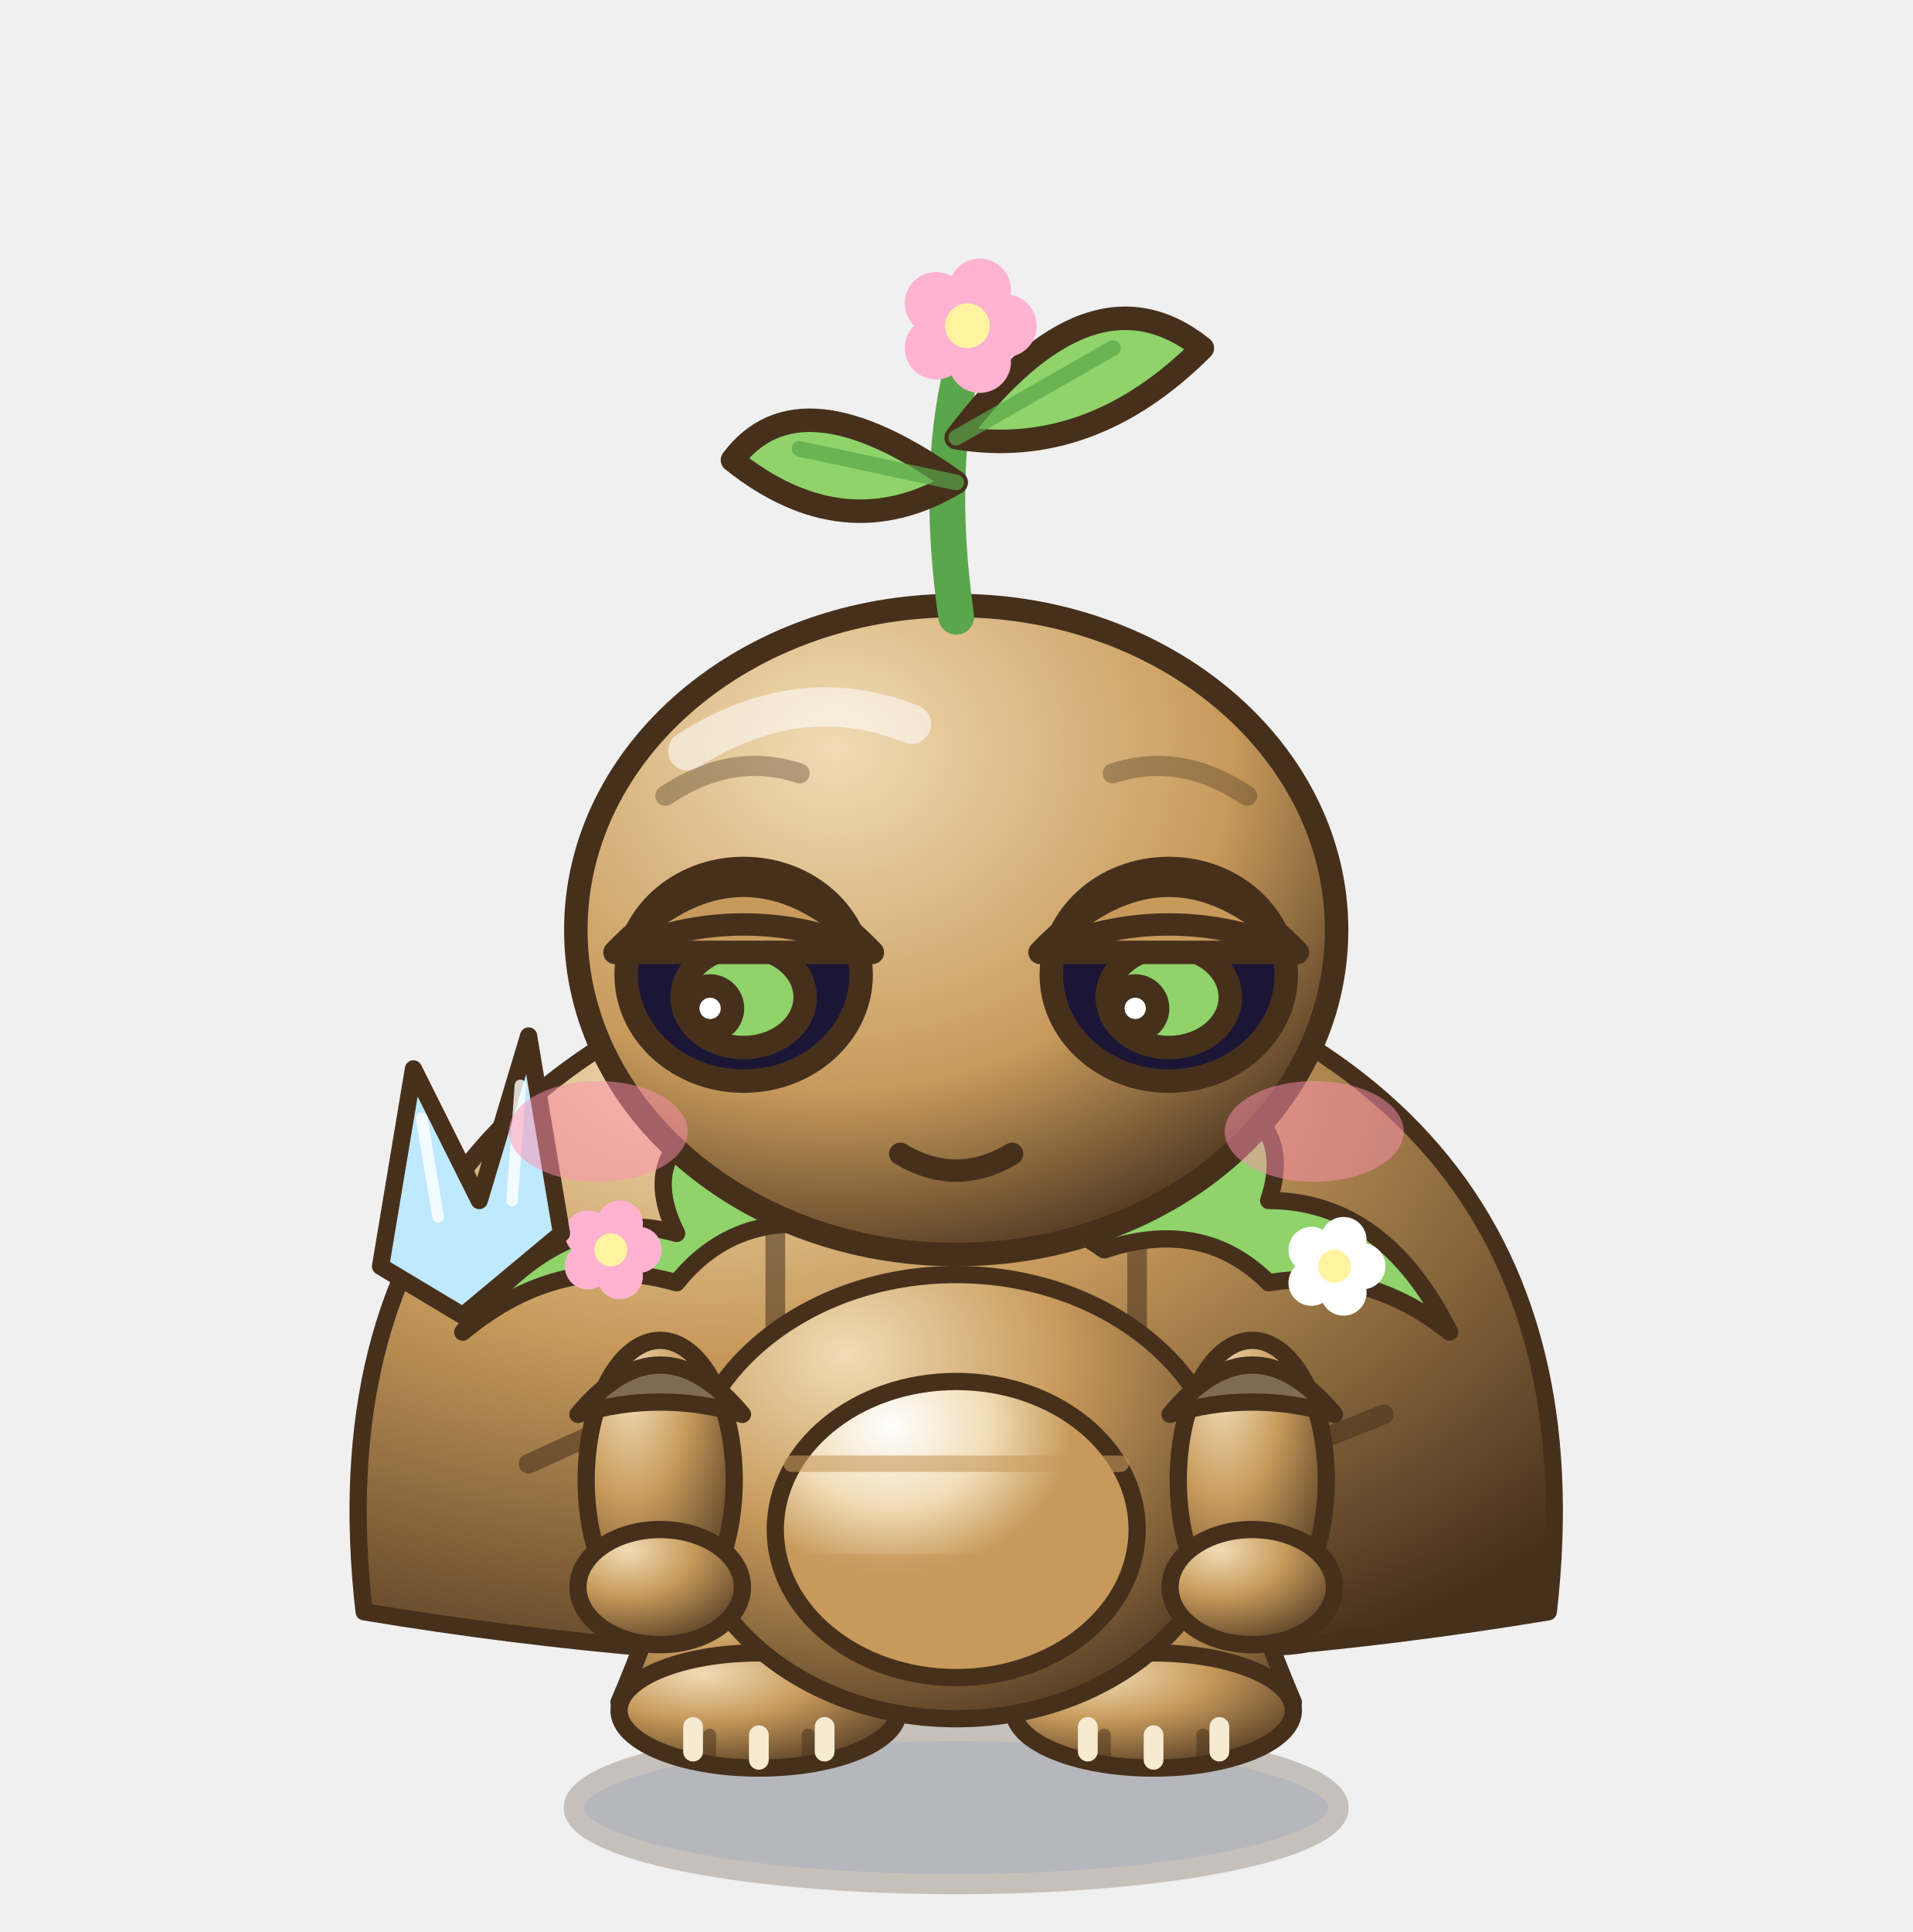
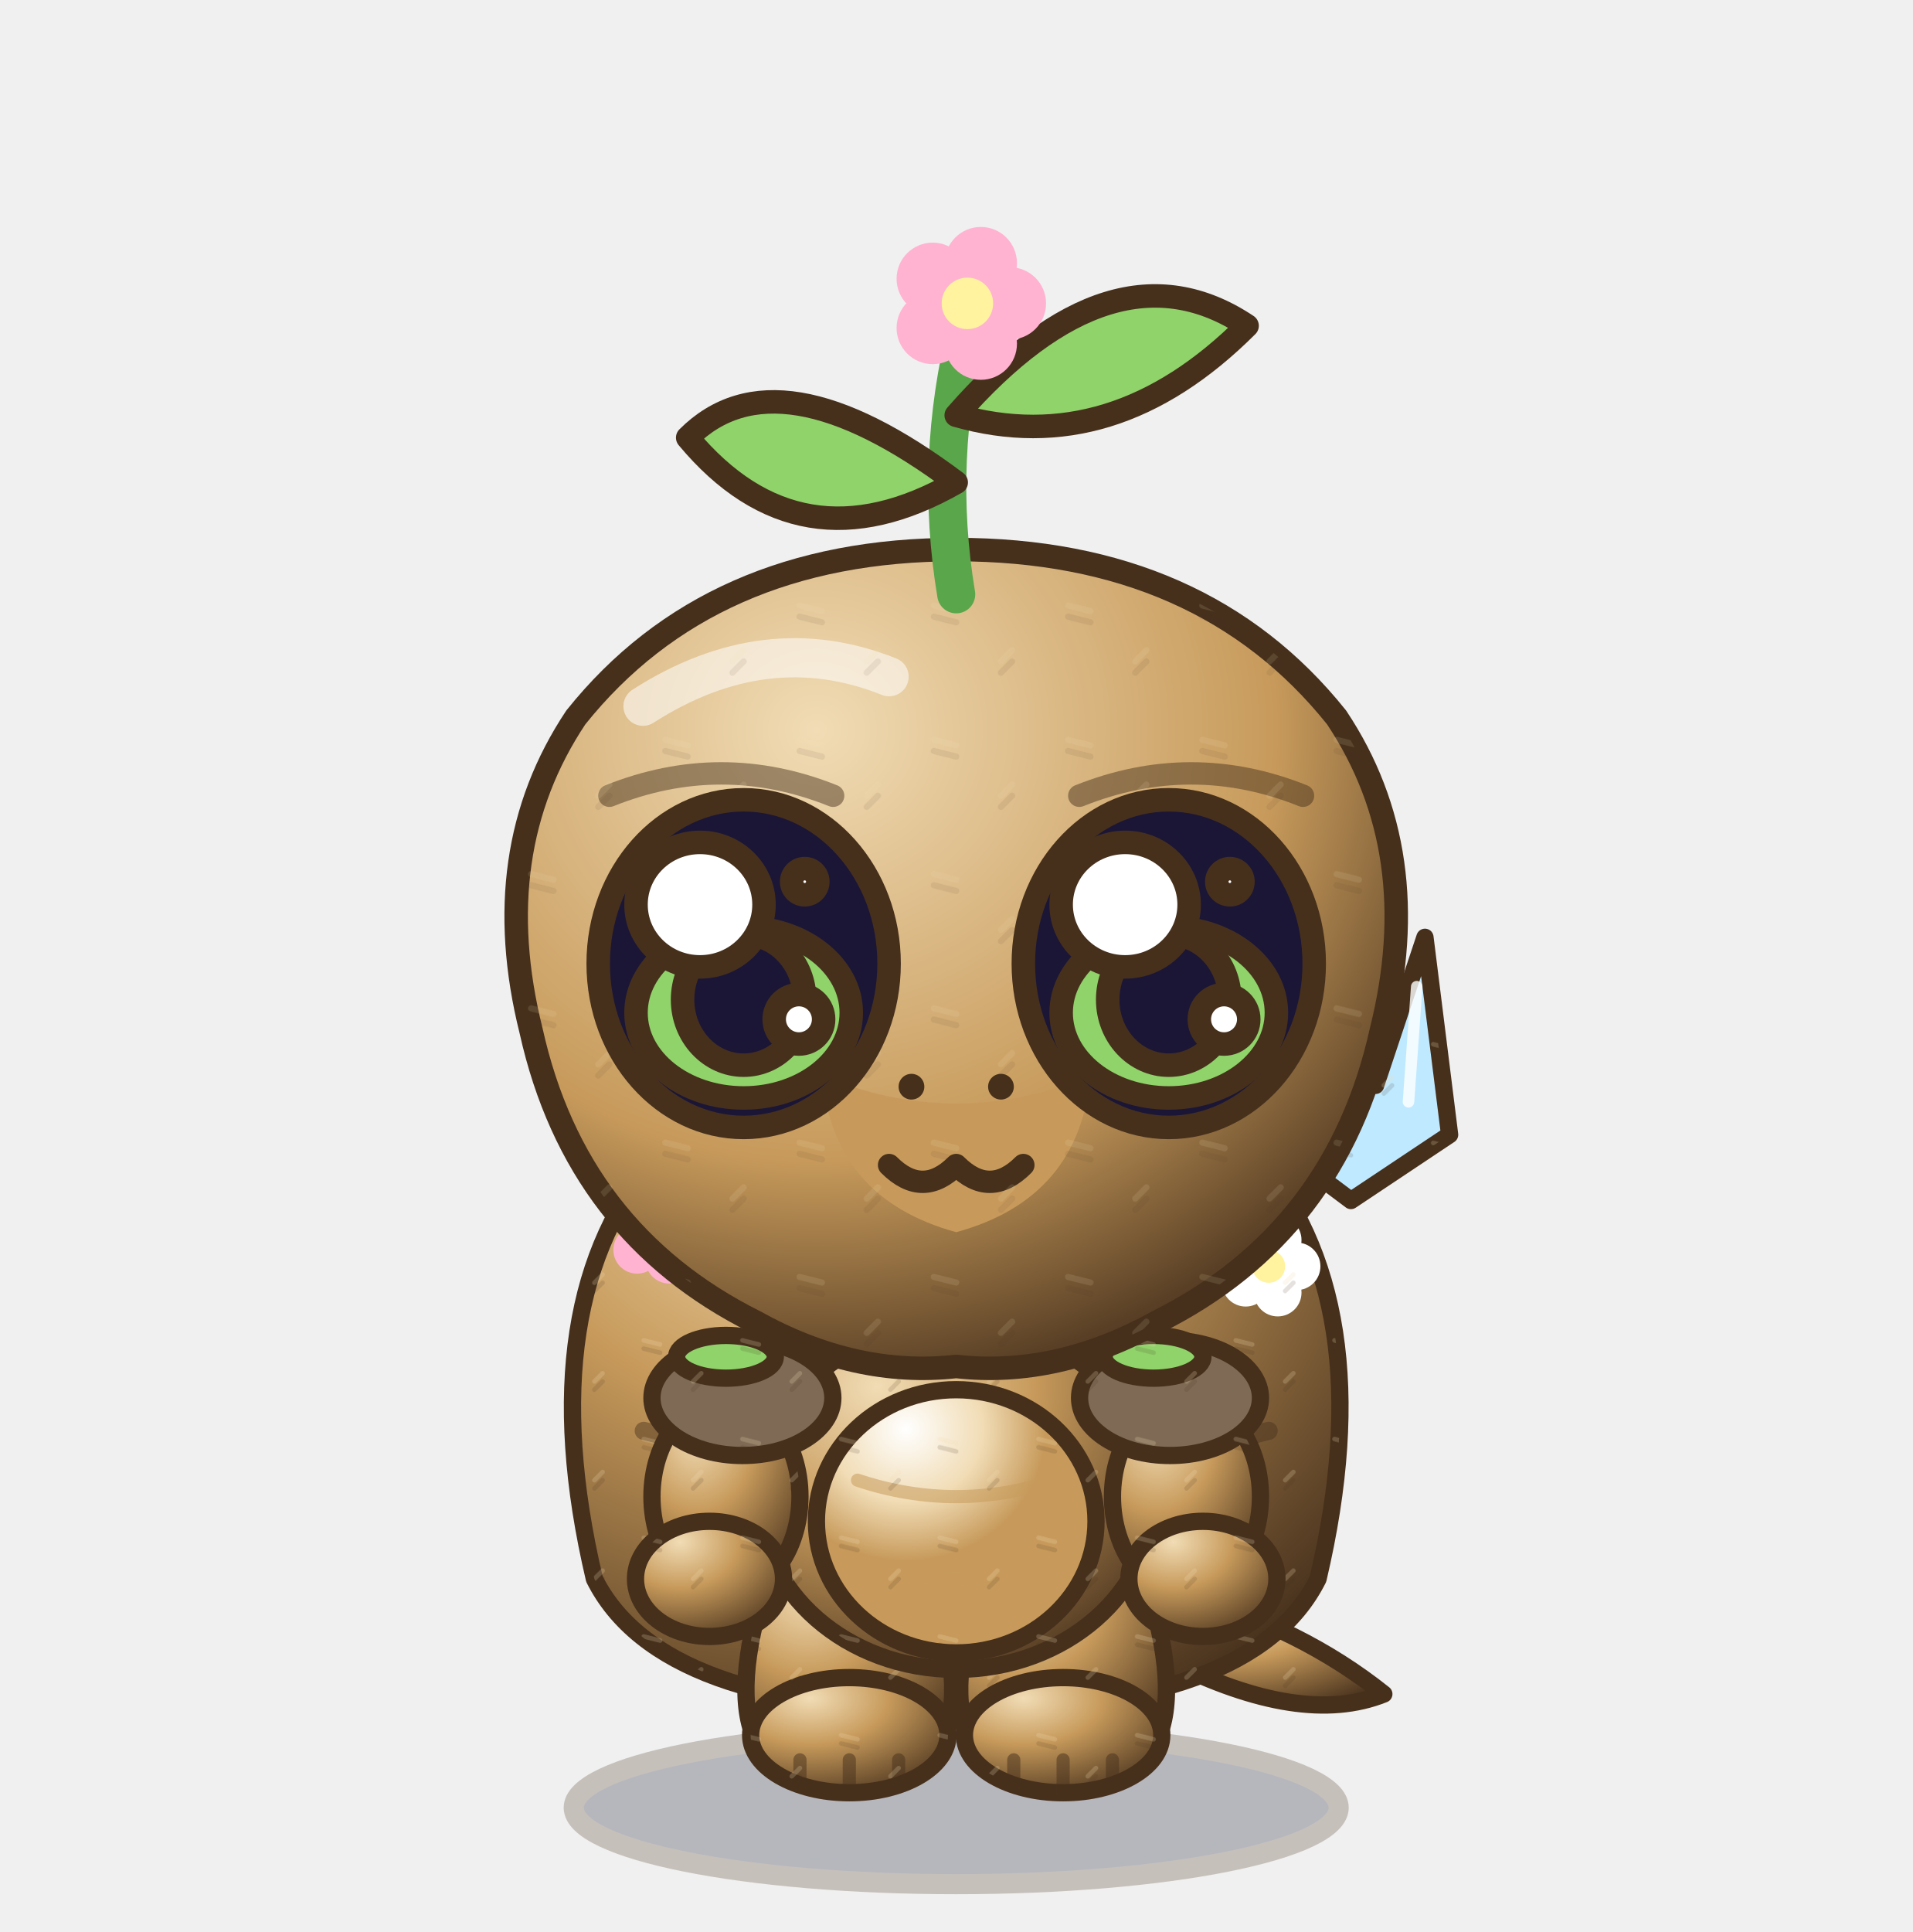
<svg xmlns="http://www.w3.org/2000/svg" viewBox="0 -12 200 202">
  <defs>
    <radialGradient id="terradon-down-body" cx="30%" cy="18%" r="95%">
      <stop stop-color="#f1dcb5" />
      <stop offset=".42" stop-color="#c79a5b" />
      <stop offset="1" stop-color="#46301c" />
    </radialGradient>
    <radialGradient id="terradon-down-face" cx="34%" cy="22%" r="85%">
      <stop stop-color="#f1dcb5" />
      <stop offset=".62" stop-color="#c79a5b" />
      <stop offset="1" stop-color="#46301c" />
    </radialGradient>
    <radialGradient id="terradon-down-pearl" cx="32%" cy="15%">
      <stop stop-color="#ffffff" />
      <stop offset=".55" stop-color="#f1dcb5" />
      <stop offset="1" stop-color="#c79a5b" />
    </radialGradient>
    <linearGradient id="terradon-down-jewel" x2=".8" y2="1">
      <stop stop-color="#ffffff" />
      <stop offset=".3" stop-color="#8fd36a" />
      <stop offset="1" stop-color="#c79a5b" />
    </linearGradient>
    <radialGradient id="terradon-down-shine">
      <stop stop-color="#ffffff" />
      <stop offset=".35" stop-color="#8fd36a" />
      <stop offset="1" stop-color="#8fd36a" stop-opacity="0" />
    </radialGradient>
  </defs>
+   <defs>
+     <pattern id="terradon-down-surface" width="12" height="12" patternUnits="userSpaceOnUse">
+       <g fill="none" stroke-width=".55" stroke-linecap="round">
+         <path d="M2 2l2 .5M8 7l1-1" stroke="#46301c" opacity=".2" />
+         <path d="M2 1l2 .5M8 6l1-1" stroke="#f1dcb5" opacity=".3" />
+       </g>
+     </pattern>
+     <mask id="terradon-down-surface-tail" style="mask-type:alpha" maskUnits="userSpaceOnUse" x="-40" y="-60" width="280" height="280">
+       <path d="M128 152Q142 156 152 164Q142 168 126 160Z" fill="url(#terradon-down-body)" />
+     </mask>
+     <mask id="terradon-down-surface-wings" style="mask-type:alpha" maskUnits="userSpaceOnUse" x="-40" y="-60" width="280" height="280">
+       <path d="M56 150Q48 116 64 98Q82 80 100 80Q118 80 136 98Q152 116 144 150Q136 166 100 166Q64 166 56 150Z" fill="url(#terradon-down-body)" />
+       <path d="M100 82V164M72 104Q100 112 128 104M62 132Q100 142 138 132" fill="none" stroke="#46301c" stroke-width="2.2" stroke-linecap="round" stroke-linejoin="round" opacity="0.45" />
+       <path d="M64 100Q72 84 88 84Q100 76 112 84Q128 84 136 100Q124 94 112 96Q100 88 88 96Q76 94 64 100Z" fill="#8fd36a" />
+       <ellipse cx="67.4" cy="108" rx="2.89" ry="2.89" fill="#ffb3d1" stroke="none" />
+       <ellipse cx="65.1" cy="111.2" rx="2.89" ry="2.89" fill="#ffb3d1" stroke="none" />
+       <ellipse cx="61.2" cy="110" rx="2.89" ry="2.89" fill="#ffb3d1" stroke="none" />
+       <ellipse cx="61.2" cy="106" rx="2.89" ry="2.89" fill="#ffb3d1" stroke="none" />
+       <ellipse cx="65.1" cy="104.8" rx="2.89" ry="2.89" fill="#ffb3d1" stroke="none" />
+       <circle cx="64" cy="108" r="2.0" fill="#fff3a0" stroke="none" />
+       <ellipse cx="141.4" cy="112" rx="2.89" ry="2.89" fill="#ffffff" stroke="none" />
+       <ellipse cx="139.1" cy="115.2" rx="2.89" ry="2.89" fill="#ffffff" stroke="none" />
+       <ellipse cx="135.2" cy="114" rx="2.89" ry="2.89" fill="#ffffff" stroke="none" />
+       <ellipse cx="135.2" cy="110" rx="2.89" ry="2.89" fill="#ffffff" stroke="none" />
+       <ellipse cx="139.1" cy="108.8" rx="2.89" ry="2.89" fill="#ffffff" stroke="none" />
+       <circle cx="138" cy="112" r="2.0" fill="#fff3a0" stroke="none" />
+       <path d="M140 98L144 76L151 90L157 72L160 96L148 104Z" fill="#bfe9ff" />
+       <path d="M145 82L147 94M156 78L155 92" fill="none" stroke="#ffffff" stroke-width="1.4" stroke-linecap="round" stroke-linejoin="round" opacity="0.8" />
+     </mask>
+     <mask id="terradon-down-surface-legL" style="mask-type:alpha" maskUnits="userSpaceOnUse" x="-40" y="-60" width="280" height="280">
+       <path d="M78 147Q73 161 75 168Q87 177 99 168Q101 161 96 147Z" fill="url(#terradon-down-body)" />
+       <ellipse cx="87" cy="169" rx="12" ry="7" fill="url(#terradon-down-body)" />
+       <path d="M81 172V175M87 172V176M93 172V175" stroke="#46301c" stroke-width="1.6" opacity=".5" />
+     </mask>
+     <mask id="terradon-down-surface-legR" style="mask-type:alpha" maskUnits="userSpaceOnUse" x="-40" y="-60" width="280" height="280">
+       <path d="M104 147Q99 161 101 168Q113 177 125 168Q127 161 122 147Z" fill="url(#terradon-down-body)" />
+       <ellipse cx="113" cy="169" rx="12" ry="7" fill="url(#terradon-down-body)" />
+       <path d="M107 172V175M113 172V176M119 172V175" stroke="#46301c" stroke-width="1.6" opacity=".5" />
+     </mask>
+     <mask id="terradon-down-surface-body" style="mask-type:alpha" maskUnits="userSpaceOnUse" x="-40" y="-60" width="280" height="280">
+       <ellipse cx="100" cy="140" rx="24" ry="21" fill="url(#terradon-down-body)" />
+       <ellipse cx="100" cy="143" rx="17" ry="16" fill="url(#terradon-down-pearl)" />
+       <path d="M88 138Q100 142 112 138M88 148Q100 152 112 148" fill="none" stroke="#c79a5b" stroke-width="1.6" stroke-linecap="round" stroke-linejoin="round" opacity="0.55" />
+     </mask>
+     <mask id="terradon-down-surface-armL" style="mask-type:alpha" maskUnits="userSpaceOnUse" x="-40" y="-60" width="280" height="280">
+       <ellipse cx="72" cy="140" rx="9" ry="12" fill="url(#terradon-down-body)" />
+       <ellipse cx="70" cy="150" rx="9" ry="7" fill="url(#terradon-down-body)" />
+       <ellipse cx="74" cy="128" rx="11" ry="7" fill="#7e6a55" />
+       <ellipse cx="72" cy="123" rx="6" ry="2.6" fill="#8fd36a" />
+     </mask>
+     <mask id="terradon-down-surface-armR" style="mask-type:alpha" maskUnits="userSpaceOnUse" x="-40" y="-60" width="280" height="280">
+       <ellipse cx="128" cy="140" rx="9" ry="12" fill="url(#terradon-down-body)" />
+       <ellipse cx="130" cy="150" rx="9" ry="7" fill="url(#terradon-down-body)" />
+       <ellipse cx="126" cy="128" rx="11" ry="7" fill="#7e6a55" />
+       <ellipse cx="124" cy="123" rx="6" ry="2.6" fill="#8fd36a" />
+     </mask>
+     <mask id="terradon-down-surface-head" style="mask-type:alpha" maskUnits="userSpaceOnUse" x="-40" y="-60" width="280" height="280">
+       <path d="M100 56Q78 56 66 71Q58 83 62 99Q66 117 82 125Q91 130 100 129Q109 130 118 125Q134 117 138 99Q142 83 134 71Q122 56 100 56Z" fill="url(#terradon-down-face)" />
+       <path d="M72 70Q83 62.96 94 67.36" stroke="#ffffff" stroke-width="3.5" stroke-linecap="round" opacity=".55" fill="none" />
+       <path d="M88 103Q100 108 112 103Q111 114 100 117Q89 114 88 103Z" fill="#c79a5b" stroke="none" />
+       <path d="M94 111Q97 114 100 111Q103 114 106 111" stroke="#46301c" stroke-width="2" fill="none" stroke-linecap="round" />
+       <circle cx="96" cy="104" r="1.15" fill="#46301c" stroke="none" />
+       <circle cx="104" cy="104" r="1.15" fill="#46301c" stroke="none" />
+       <path d="M69 78Q79 74 89 78M111 78Q121 74 131 78" stroke="#46301c" stroke-width="2" fill="none" stroke-linecap="round" opacity=".48" />
+     </mask>
+   </defs>
  <g stroke="#46301c" stroke-width="2.1" stroke-linejoin="round" stroke-linecap="round">
    <ellipse class="fighter-shadow" cx="100" cy="177" rx="40" ry="8" fill="#060d24" opacity=".25" />
    <g class="fighter-character">
      <g class="fighter-tail">
        <g transform="matrix(0.86 0 0 0.86 14 24.08)">
-           <path d="M126 156Q146 162 150 152Q140 150 128 148Z" fill="url(#terradon-down-body)" />
+           <path d="M128 152Q142 156 152 164Q142 168 126 160Z" fill="url(#terradon-down-body)" />
+           <g class="champion-material" mask="url(#terradon-down-surface-tail)" stroke="none" opacity="0.72">
+             <path fill="url(#terradon-down-surface)" d="M-40-60H240V220H-40Z" />
+           </g>
        </g>
      </g>
      <g class="fighter-wings">
        <g transform="matrix(0.86 0 0 0.86 14 24.08)">
-           <path d="M28 154Q20 84 100 70Q180 84 172 154Q100 166 28 154Z" fill="url(#terradon-down-body)" />
-           <path d="M58 112L78 100L100 110L122 100L142 112M48 136L70 126L90 138L110 128L132 138L152 130M78 100V126M122 100V128M100 110V138" fill="none" stroke="#46301c" stroke-width="2.4" stroke-linecap="round" stroke-linejoin="round" opacity="0.55" />
-           <path d="M40 120Q52 104 66 108Q60 96 76 92Q86 82 100 86Q114 80 126 90Q142 92 138 104Q152 104 160 120Q150 112 138 114Q130 106 118 110Q104 100 88 108Q74 104 66 114Q52 110 40 120Z" fill="#8fd36a" />
-           <ellipse cx="61.4" cy="110" rx="2.8" ry="2.8" fill="#ffb3d1" stroke="none" />
-           <ellipse cx="59.1" cy="113.2" rx="2.8" ry="2.8" fill="#ffb3d1" stroke="none" />
-           <ellipse cx="55.2" cy="112" rx="2.8" ry="2.8" fill="#ffb3d1" stroke="none" />
-           <ellipse cx="55.2" cy="108" rx="2.8" ry="2.8" fill="#ffb3d1" stroke="none" />
-           <ellipse cx="59.1" cy="106.8" rx="2.8" ry="2.8" fill="#ffb3d1" stroke="none" />
-           <circle cx="58" cy="110" r="2" fill="#fff3a0" stroke="none" />
-           <ellipse cx="149.4" cy="112" rx="2.8" ry="2.8" fill="#ffffff" stroke="none" />
-           <ellipse cx="147.1" cy="115.2" rx="2.8" ry="2.8" fill="#ffffff" stroke="none" />
-           <ellipse cx="143.2" cy="114" rx="2.8" ry="2.8" fill="#ffffff" stroke="none" />
-           <ellipse cx="143.2" cy="110" rx="2.8" ry="2.8" fill="#ffffff" stroke="none" />
-           <ellipse cx="147.1" cy="108.8" rx="2.8" ry="2.8" fill="#ffffff" stroke="none" />
-           <circle cx="146" cy="112" r="2" fill="#fff3a0" stroke="none" />
-           <ellipse cx="129.4" cy="94" rx="2.8" ry="2.8" fill="#ffb3d1" stroke="none" />
-           <ellipse cx="127.1" cy="97.2" rx="2.8" ry="2.8" fill="#ffb3d1" stroke="none" />
-           <ellipse cx="123.2" cy="96" rx="2.8" ry="2.8" fill="#ffb3d1" stroke="none" />
-           <ellipse cx="123.2" cy="92" rx="2.8" ry="2.8" fill="#ffb3d1" stroke="none" />
-           <ellipse cx="127.1" cy="90.8" rx="2.8" ry="2.8" fill="#ffb3d1" stroke="none" />
-           <circle cx="126" cy="94" r="2" fill="#fff3a0" stroke="none" />
-           <path d="M30 112L34 88L42 104L48 84L52 108L40 118Z" fill="#bfe9ff" />
-           <path d="M35 94L37 106M47 90L46 104" fill="none" stroke="#ffffff" stroke-width="1.4" stroke-linecap="round" stroke-linejoin="round" opacity="0.8" />
+           <path d="M56 150Q48 116 64 98Q82 80 100 80Q118 80 136 98Q152 116 144 150Q136 166 100 166Q64 166 56 150Z" fill="url(#terradon-down-body)" />
+           <path d="M100 82V164M72 104Q100 112 128 104M62 132Q100 142 138 132" fill="none" stroke="#46301c" stroke-width="2.2" stroke-linecap="round" stroke-linejoin="round" opacity="0.45" />
+           <path d="M64 100Q72 84 88 84Q100 76 112 84Q128 84 136 100Q124 94 112 96Q100 88 88 96Q76 94 64 100Z" fill="#8fd36a" />
+           <ellipse cx="67.4" cy="108" rx="2.89" ry="2.89" fill="#ffb3d1" stroke="none" />
+           <ellipse cx="65.1" cy="111.2" rx="2.89" ry="2.89" fill="#ffb3d1" stroke="none" />
+           <ellipse cx="61.2" cy="110" rx="2.89" ry="2.89" fill="#ffb3d1" stroke="none" />
+           <ellipse cx="61.2" cy="106" rx="2.89" ry="2.89" fill="#ffb3d1" stroke="none" />
+           <ellipse cx="65.1" cy="104.8" rx="2.89" ry="2.89" fill="#ffb3d1" stroke="none" />
+           <circle cx="64" cy="108" r="2.0" fill="#fff3a0" stroke="none" />
+           <ellipse cx="141.4" cy="112" rx="2.89" ry="2.89" fill="#ffffff" stroke="none" />
+           <ellipse cx="139.1" cy="115.2" rx="2.89" ry="2.89" fill="#ffffff" stroke="none" />
+           <ellipse cx="135.2" cy="114" rx="2.89" ry="2.89" fill="#ffffff" stroke="none" />
+           <ellipse cx="135.2" cy="110" rx="2.89" ry="2.89" fill="#ffffff" stroke="none" />
+           <ellipse cx="139.1" cy="108.8" rx="2.89" ry="2.89" fill="#ffffff" stroke="none" />
+           <circle cx="138" cy="112" r="2.0" fill="#fff3a0" stroke="none" />
+           <path d="M140 98L144 76L151 90L157 72L160 96L148 104Z" fill="#bfe9ff" />
+           <path d="M145 82L147 94M156 78L155 92" fill="none" stroke="#ffffff" stroke-width="1.4" stroke-linecap="round" stroke-linejoin="round" opacity="0.8" />
+           <g class="champion-material" mask="url(#terradon-down-surface-wings)" stroke="none" opacity="0.72">
+             <path fill="url(#terradon-down-surface)" d="M-40-60H240V220H-40Z" />
+           </g>
        </g>
      </g>
      <g class="fighter-legL">
        <g transform="matrix(0.86 0 0 0.86 14 24.08)">
-           <path d="M67 144Q62 158 59 165Q76 174 93 165Q90 158 85 144Z" fill="url(#terradon-down-body)" />
-           <ellipse cx="76" cy="166" rx="17" ry="7" fill="url(#terradon-down-body)" />
-           <path d="M70 169V172M76 169V173M82 169V172" stroke="#46301c" stroke-width="1.6" opacity=".5" />
-           <path d="M68 168V171M76 169V172M84 168V171" fill="none" stroke="#f6ead2" stroke-width="2.4" stroke-linecap="round" stroke-linejoin="round" />
+           <path d="M78 147Q73 161 75 168Q87 177 99 168Q101 161 96 147Z" fill="url(#terradon-down-body)" />
+           <ellipse cx="87" cy="169" rx="12" ry="7" fill="url(#terradon-down-body)" />
+           <path d="M81 172V175M87 172V176M93 172V175" stroke="#46301c" stroke-width="1.6" opacity=".5" />
+           <g class="champion-material" mask="url(#terradon-down-surface-legL)" stroke="none" opacity="0.72">
+             <path fill="url(#terradon-down-surface)" d="M-40-60H240V220H-40Z" />
+           </g>
        </g>
      </g>
      <g class="fighter-legR">
        <g transform="matrix(0.86 0 0 0.86 14 24.08)">
-           <path d="M115 144Q110 158 107 165Q124 174 141 165Q138 158 133 144Z" fill="url(#terradon-down-body)" />
-           <ellipse cx="124" cy="166" rx="17" ry="7" fill="url(#terradon-down-body)" />
-           <path d="M118 169V172M124 169V173M130 169V172" stroke="#46301c" stroke-width="1.6" opacity=".5" />
-           <path d="M116 168V171M124 169V172M132 168V171" fill="none" stroke="#f6ead2" stroke-width="2.4" stroke-linecap="round" stroke-linejoin="round" />
+           <path d="M104 147Q99 161 101 168Q113 177 125 168Q127 161 122 147Z" fill="url(#terradon-down-body)" />
+           <ellipse cx="113" cy="169" rx="12" ry="7" fill="url(#terradon-down-body)" />
+           <path d="M107 172V175M113 172V176M119 172V175" stroke="#46301c" stroke-width="1.6" opacity=".5" />
+           <g class="champion-material" mask="url(#terradon-down-surface-legR)" stroke="none" opacity="0.72">
+             <path fill="url(#terradon-down-surface)" d="M-40-60H240V220H-40Z" />
+           </g>
        </g>
      </g>
      <g class="fighter-torso">
        <g transform="matrix(0.86 0 0 0.86 14 24.08)">
-           <ellipse cx="100" cy="140" rx="33" ry="27" fill="url(#terradon-down-body)" />
-           <ellipse cx="100" cy="144" rx="22" ry="18" fill="url(#terradon-down-pearl)" />
-           <path d="M80 136H120M82 148H118" fill="none" stroke="#c79a5b" stroke-width="2" stroke-linecap="round" stroke-linejoin="round" opacity="0.6" />
+           <ellipse cx="100" cy="140" rx="24" ry="21" fill="url(#terradon-down-body)" />
+           <ellipse cx="100" cy="143" rx="17" ry="16" fill="url(#terradon-down-pearl)" />
+           <path d="M88 138Q100 142 112 138M88 148Q100 152 112 148" fill="none" stroke="#c79a5b" stroke-width="1.6" stroke-linecap="round" stroke-linejoin="round" opacity="0.55" />
+           <g class="champion-material" mask="url(#terradon-down-surface-body)" stroke="none" opacity="0.72">
+             <path fill="url(#terradon-down-surface)" d="M-40-60H240V220H-40Z" />
+           </g>
+           <g class="crag-cracks" display="none" fill="none" stroke-linecap="round" stroke-linejoin="round">
+             <path d="M88 127l6 7-3 6 7 8M113 131l-5 7 4 7" stroke="#ff9a2e" stroke-width="4.5" opacity=".35" />
+             <path d="M88 127l6 7-3 6 7 8M113 131l-5 7 4 7" stroke="#ffcf7a" stroke-width="1.7" />
+           </g>
        </g>
      </g>
      <g class="fighter-armL">
        <g transform="matrix(0.86 0 0 0.86 14 24.08)">
-           <ellipse cx="64" cy="138" rx="9" ry="17" fill="url(#terradon-down-body)" />
-           <ellipse cx="64" cy="151" rx="10" ry="7" fill="url(#terradon-down-body)" />
-           <path d="M54 130Q64 118 74 130Q64 127 54 130Z" fill="#7e6a55" />
+           <ellipse cx="72" cy="140" rx="9" ry="12" fill="url(#terradon-down-body)" />
+           <ellipse cx="70" cy="150" rx="9" ry="7" fill="url(#terradon-down-body)" />
+           <ellipse cx="74" cy="128" rx="11" ry="7" fill="#7e6a55" />
+           <ellipse cx="72" cy="123" rx="6" ry="2.6" fill="#8fd36a" />
+           <g class="champion-material" mask="url(#terradon-down-surface-armL)" stroke="none" opacity="0.72">
+             <path fill="url(#terradon-down-surface)" d="M-40-60H240V220H-40Z" />
+           </g>
        </g>
      </g>
      <g class="fighter-armR">
        <g transform="matrix(0.86 0 0 0.86 14 24.08)">
-           <ellipse cx="136" cy="138" rx="9" ry="17" fill="url(#terradon-down-body)" />
-           <ellipse cx="136" cy="151" rx="10" ry="7" fill="url(#terradon-down-body)" />
-           <path d="M126 130Q136 118 146 130Q136 127 126 130Z" fill="#7e6a55" />
+           <ellipse cx="128" cy="140" rx="9" ry="12" fill="url(#terradon-down-body)" />
+           <ellipse cx="130" cy="150" rx="9" ry="7" fill="url(#terradon-down-body)" />
+           <ellipse cx="126" cy="128" rx="11" ry="7" fill="#7e6a55" />
+           <ellipse cx="124" cy="123" rx="6" ry="2.6" fill="#8fd36a" />
+           <g class="champion-material" mask="url(#terradon-down-surface-armR)" stroke="none" opacity="0.72">
+             <path fill="url(#terradon-down-surface)" d="M-40-60H240V220H-40Z" />
+           </g>
        </g>
      </g>
      <g class="fighter-face">
        <g class="fighter-head">
          <g transform="matrix(1.17 0 0 1.17 -17 -20.06)">
-             <ellipse cx="100" cy="90" rx="34" ry="29" fill="url(#terradon-down-face)" />
-             <path d="M76 74Q86 67.6 96 71.6" stroke="#ffffff" stroke-width="3.5" stroke-linecap="round" opacity=".55" fill="none" />
-             <path d="M95 110Q100 113 105 110" fill="none" stroke="#46301c" stroke-width="2" stroke-linecap="round" />
-             <path d="M74 78Q80 74 86 76M126 78Q120 74 114 76" fill="none" stroke="#46301c" stroke-width="1.8" stroke-linecap="round" stroke-linejoin="round" opacity="0.35" />
-             <ellipse cx="68" cy="108" rx="8" ry="4.5" fill="#ff8fb0" opacity=".5" stroke="none" />
-             <ellipse cx="132" cy="108" rx="8" ry="4.5" fill="#ff8fb0" opacity=".5" stroke="none" />
+             <path d="M100 56Q78 56 66 71Q58 83 62 99Q66 117 82 125Q91 130 100 129Q109 130 118 125Q134 117 138 99Q142 83 134 71Q122 56 100 56Z" fill="url(#terradon-down-face)" />
+             <path d="M72 70Q83 62.96 94 67.36" stroke="#ffffff" stroke-width="3.5" stroke-linecap="round" opacity=".55" fill="none" />
+             <path d="M88 103Q100 108 112 103Q111 114 100 117Q89 114 88 103Z" fill="#c79a5b" stroke="none" />
+             <path d="M94 111Q97 114 100 111Q103 114 106 111" stroke="#46301c" stroke-width="2" fill="none" stroke-linecap="round" />
+             <circle cx="96" cy="104" r="1.15" fill="#46301c" stroke="none" />
+             <circle cx="104" cy="104" r="1.15" fill="#46301c" stroke="none" />
+             <path d="M69 78Q79 74 89 78M111 78Q121 74 131 78" stroke="#46301c" stroke-width="2" fill="none" stroke-linecap="round" opacity=".48" />
+             <g class="champion-material" mask="url(#terradon-down-surface-head)" stroke="none" opacity="0.42">
+               <path fill="url(#terradon-down-surface)" d="M-40-60H240V220H-40Z" />
+             </g>
+             <g class="crag-cracks" display="none" fill="none" stroke-linecap="round" stroke-linejoin="round">
+               <path d="M84 64l5 6-2 5 6 4M117 63l-4 6 3 5" stroke="#ff9a2e" stroke-width="4.5" opacity=".35" />
+               <path d="M84 64l5 6-2 5 6 4M117 63l-4 6 3 5" stroke="#ffcf7a" stroke-width="1.7" />
+             </g>
          </g>
        </g>
        <g class="fighter-ears" />
        <g class="fighter-eyes">
          <g transform="matrix(1.17 0 0 1.17 -17 -20.06)">
-             <ellipse cx="81" cy="94" rx="10.5" ry="9.5" fill="#1b1636" />
-             <ellipse cx="81" cy="96" rx="5.5" ry="4.5" fill="#8fd36a" />
-             <circle cx="78" cy="97" r="2" fill="#fff" />
-             <path d="M69.5 92Q81 80 92.5 92Z" fill="#c79a5b" />
-             <path d="M69.5 92Q81 87 92.5 92" fill="none" stroke="#46301c" stroke-width="2" />
-             <ellipse cx="119" cy="94" rx="10.5" ry="9.5" fill="#1b1636" />
-             <ellipse cx="119" cy="96" rx="5.5" ry="4.5" fill="#8fd36a" />
-             <circle cx="116" cy="97" r="2" fill="#fff" />
-             <path d="M107.5 92Q119 80 130.5 92Z" fill="#c79a5b" />
-             <path d="M107.5 92Q119 87 130.5 92" fill="none" stroke="#46301c" stroke-width="2" />
+             <ellipse cx="81" cy="93" rx="13" ry="14.64" fill="#1b1636" />
+             <ellipse cx="81" cy="97.392" rx="9.62" ry="7.613" fill="#8fd36a" />
+             <ellipse cx="81" cy="96.221" rx="5.46" ry="5.856" fill="#1b1636" />
+             <ellipse cx="77.1" cy="87.73" rx="5.72" ry="5.563" fill="#ffffff" />
+             <circle cx="85.94" cy="97.978" r="2.21" fill="#fff" />
+             <circle cx="86.46" cy="85.68" r="1.17" fill="#fff" />
+             <ellipse cx="119" cy="93" rx="13" ry="14.64" fill="#1b1636" />
+             <ellipse cx="119" cy="97.392" rx="9.62" ry="7.613" fill="#8fd36a" />
+             <ellipse cx="119" cy="96.221" rx="5.46" ry="5.856" fill="#1b1636" />
+             <ellipse cx="115.1" cy="87.73" rx="5.72" ry="5.563" fill="#ffffff" />
+             <circle cx="123.94" cy="97.978" r="2.21" fill="#fff" />
+             <circle cx="124.46" cy="85.68" r="1.17" fill="#fff" />
          </g>
        </g>
        <g class="fighter-flame">
          <g transform="matrix(1.17 0 0 1.17 -17 -20.06)">
-             <path d="M100 62Q98 48 101 38" fill="none" stroke="#5aa64a" stroke-width="3.2" stroke-linecap="round" stroke-linejoin="round" />
-             <path d="M100 50Q86 40 80 48Q90 56 100 50Z" fill="#8fd36a" />
-             <path d="M100 46Q112 30 122 38Q112 48 100 46Z" fill="#8fd36a" />
-             <path d="M100 50L86 47M100 46L114 38" fill="none" stroke="#5aa64a" stroke-width="1.4" stroke-linecap="round" stroke-linejoin="round" opacity="0.7" />
-             <ellipse cx="104.4" cy="36" rx="2.8" ry="2.8" fill="#ffb3d1" stroke="none" />
-             <ellipse cx="102.1" cy="39.2" rx="2.8" ry="2.8" fill="#ffb3d1" stroke="none" />
-             <ellipse cx="98.2" cy="38" rx="2.8" ry="2.8" fill="#ffb3d1" stroke="none" />
-             <ellipse cx="98.2" cy="34" rx="2.8" ry="2.8" fill="#ffb3d1" stroke="none" />
-             <ellipse cx="102.1" cy="32.8" rx="2.8" ry="2.8" fill="#ffb3d1" stroke="none" />
-             <circle cx="101" cy="36" r="2" fill="#fff3a0" stroke="none" />
+             <path d="M100 60Q98 48 101 36" fill="none" stroke="#5aa64a" stroke-width="3.4" stroke-linecap="round" stroke-linejoin="round" />
+             <path d="M100 50Q84 38 76 46Q86 58 100 50Z" fill="#8fd36a" />
+             <path d="M100 44Q114 28 126 36Q114 48 100 44Z" fill="#8fd36a" />
+             <ellipse cx="104.8" cy="34" rx="3.23" ry="3.23" fill="#ffb3d1" stroke="none" />
+             <ellipse cx="102.2" cy="37.6" rx="3.23" ry="3.23" fill="#ffb3d1" stroke="none" />
+             <ellipse cx="97.9" cy="36.2" rx="3.23" ry="3.23" fill="#ffb3d1" stroke="none" />
+             <ellipse cx="97.9" cy="31.8" rx="3.23" ry="3.23" fill="#ffb3d1" stroke="none" />
+             <ellipse cx="102.2" cy="30.4" rx="3.23" ry="3.23" fill="#ffb3d1" stroke="none" />
+             <circle cx="101" cy="34" r="2.3" fill="#fff3a0" stroke="none" />
          </g>
        </g>
      </g>
      <g class="fighter-scarf" />
    </g>
  </g>
</svg>
